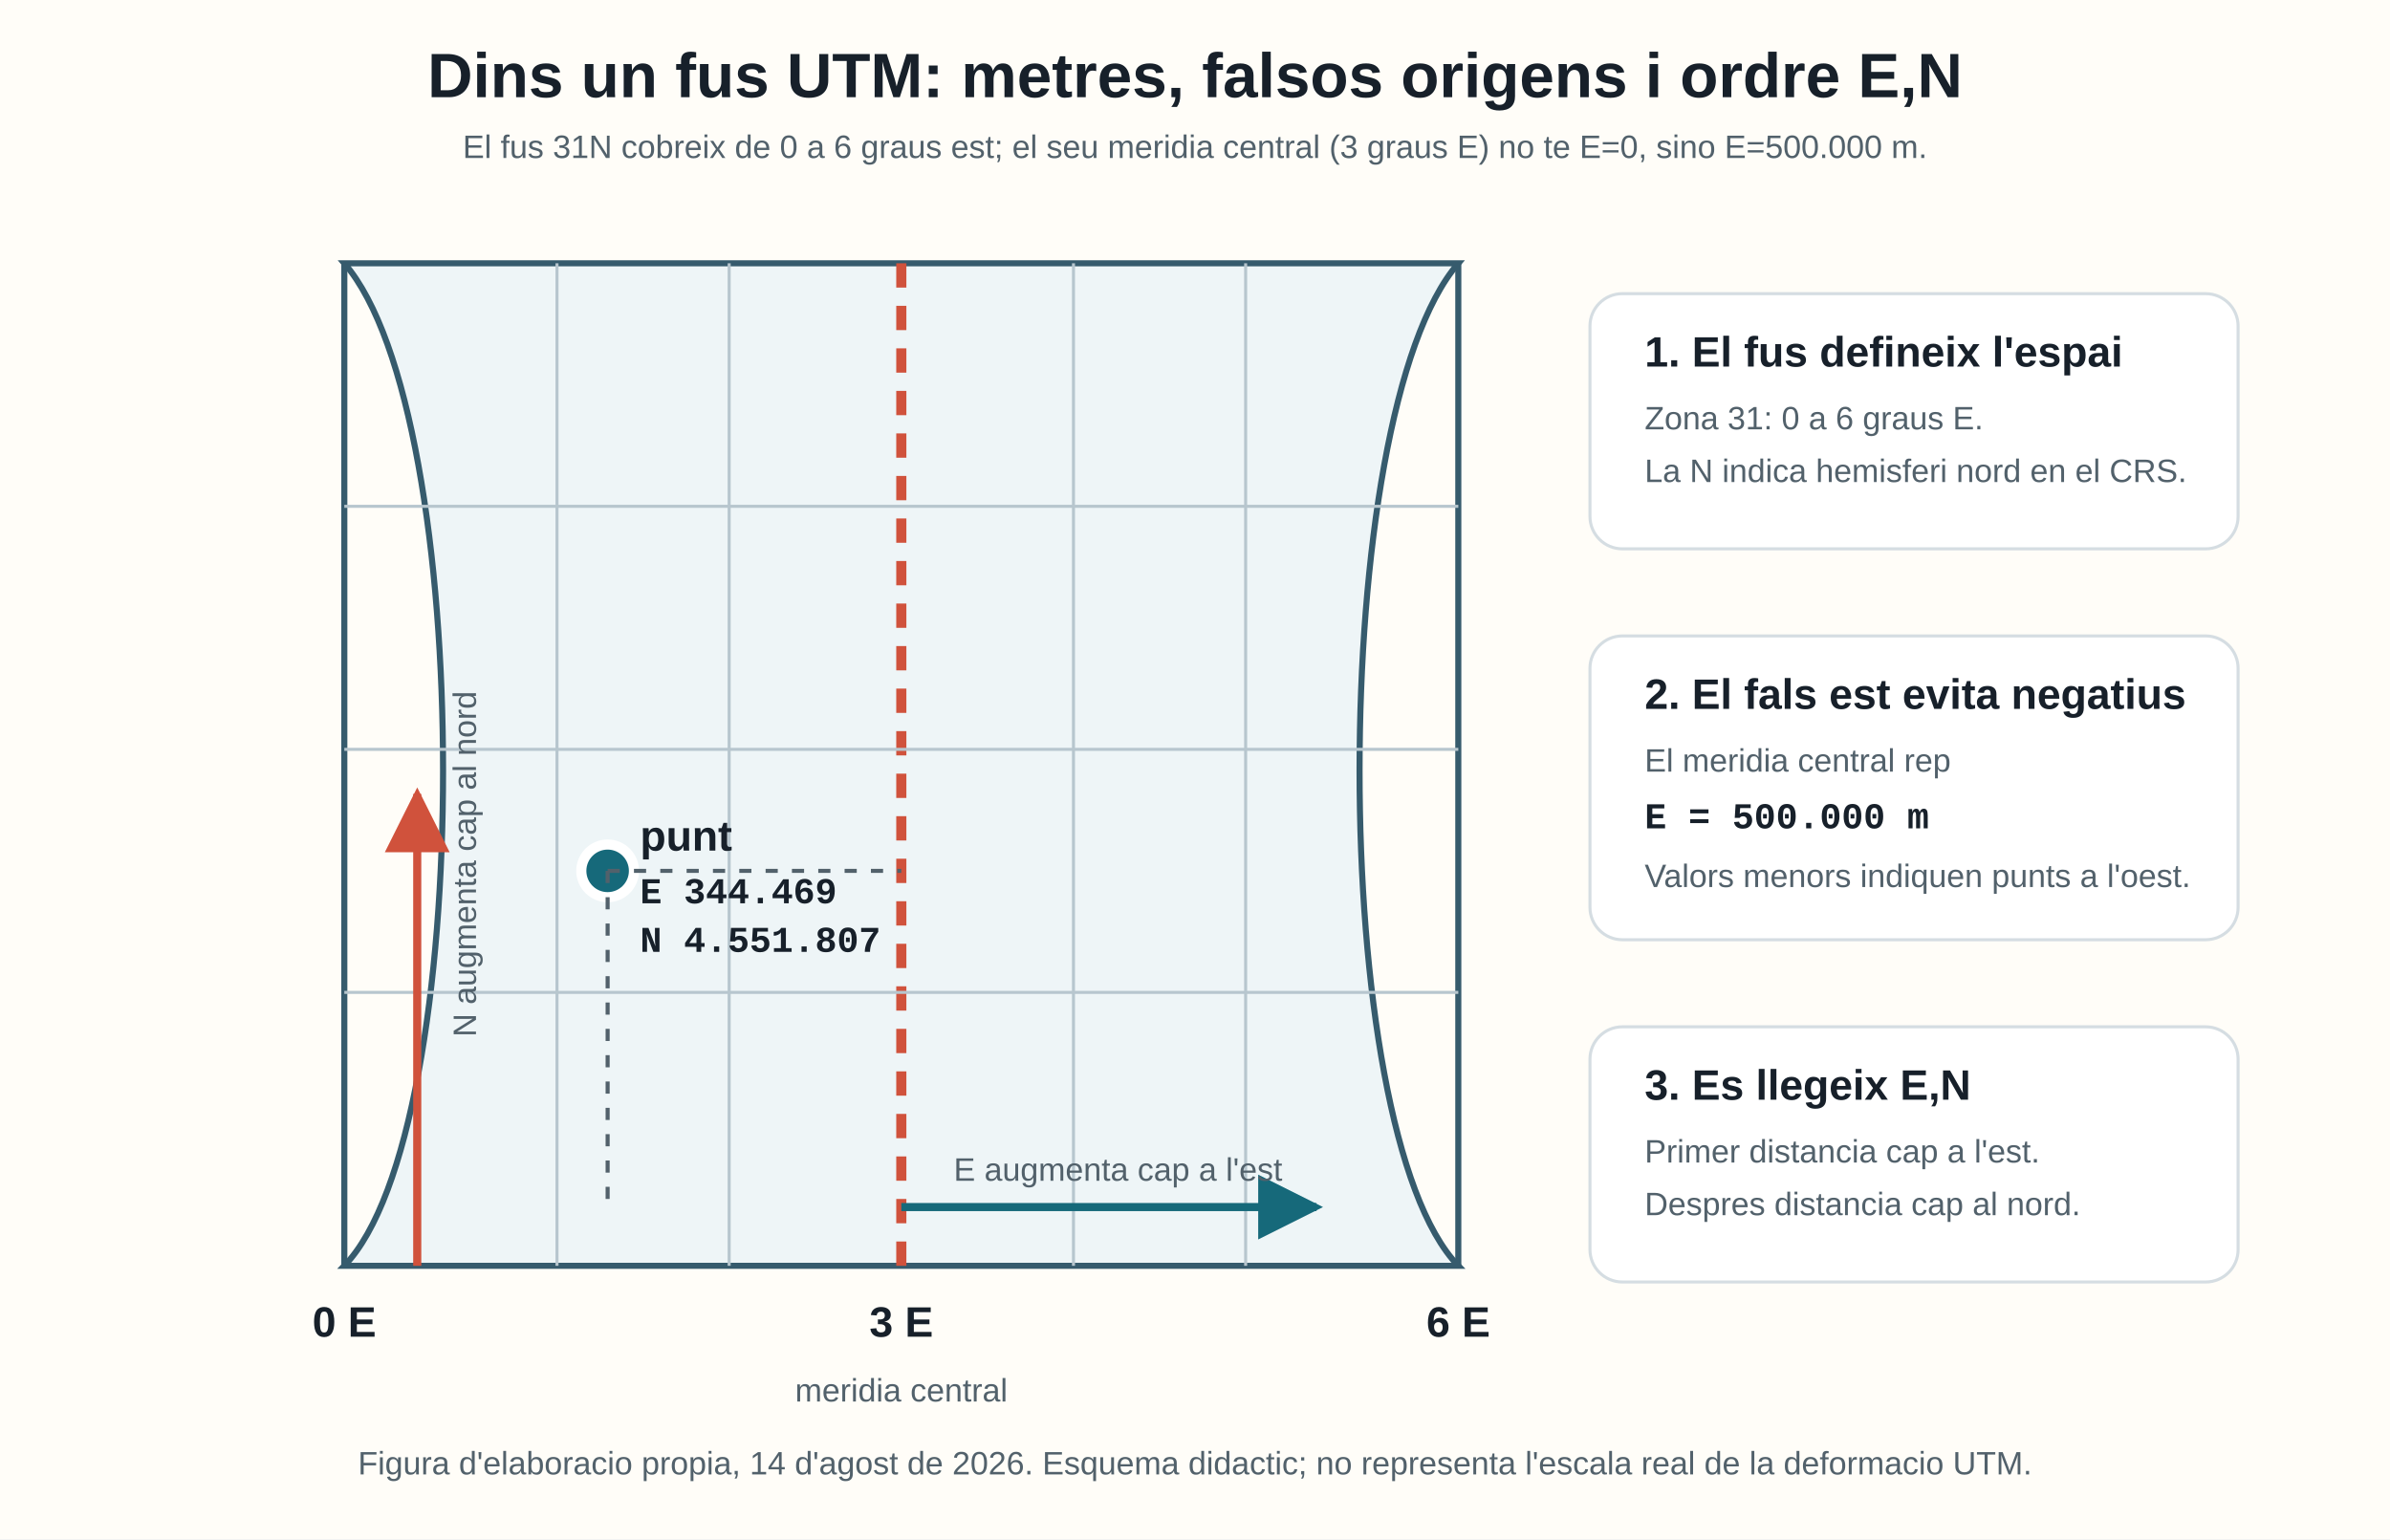
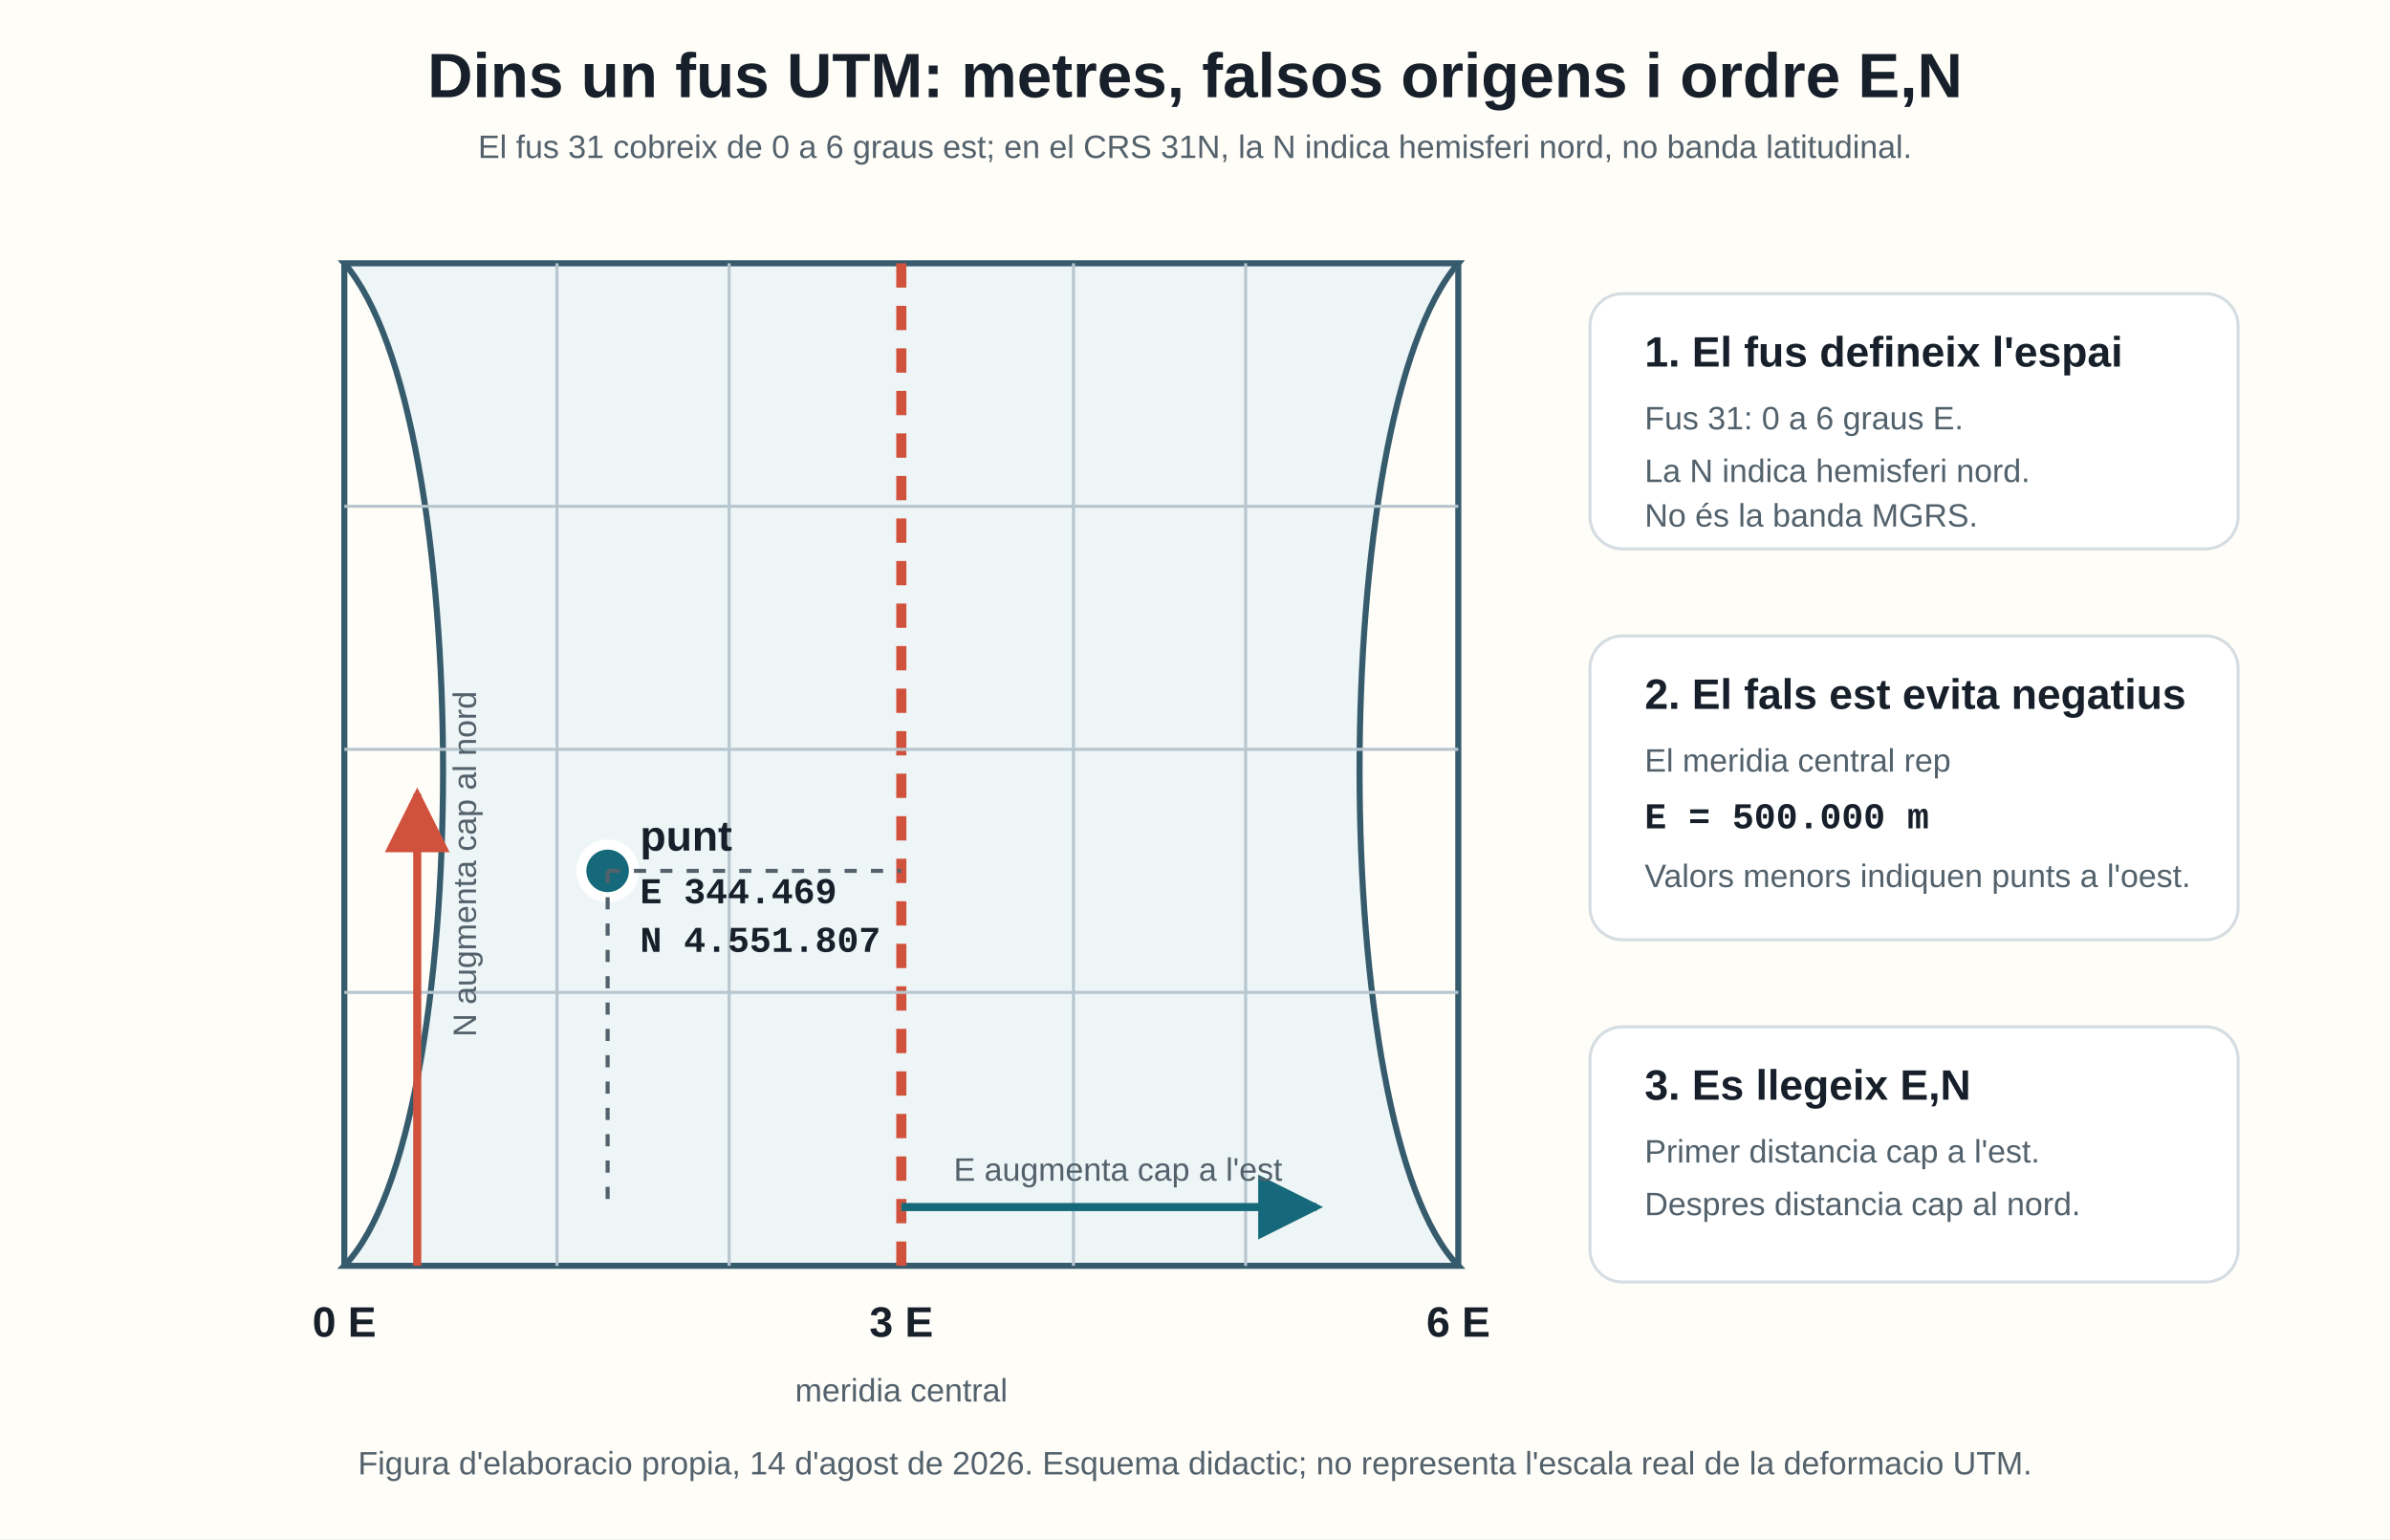
<svg xmlns="http://www.w3.org/2000/svg" width="1180" height="760" viewBox="0 0 1180 760" role="img" aria-labelledby="title desc">
  <defs>
    <style>
      .bg { fill: #fffdf8; }
      .zone { fill: #eef5f7; stroke: #365b6d; stroke-width: 3; }
      .central { stroke: #d0523c; stroke-width: 5; stroke-dasharray: 12 9; }
      .grid { stroke: #b7c6ce; stroke-width: 1.5; }
      .axis { stroke: #16697a; stroke-width: 4; marker-end: url(#arrowBlue); }
      .axisRed { stroke: #d0523c; stroke-width: 4; marker-end: url(#arrowRed); }
      .guide { stroke: #52616b; stroke-width: 2; stroke-dasharray: 6 7; }
      .label { font: 700 21px Arial, 'Liberation Sans', sans-serif; fill: #17202a; }
      .title { font: 700 31px Arial, 'Liberation Sans', sans-serif; fill: #17202a; }
      .small { font: 16px Arial, 'Liberation Sans', sans-serif; fill: #52616b; }
      .mono { font: 700 18px 'Liberation Mono', Consolas, monospace; fill: #17202a; }
      .panel { fill: #ffffff; stroke: #d5dde2; stroke-width: 1.5; rx: 16; }
    </style>
    <marker id="arrowBlue" viewBox="0 0 10 10" refX="9" refY="5" markerWidth="8" markerHeight="8" orient="auto">
      <path d="M0,0 L10,5 L0,10 z" fill="#16697a" />
    </marker>
    <marker id="arrowRed" viewBox="0 0 10 10" refX="9" refY="5" markerWidth="8" markerHeight="8" orient="auto">
      <path d="M0,0 L10,5 L0,10 z" fill="#d0523c" />
    </marker>
  </defs>
  <rect class="bg" width="1180" height="760" />
  <text x="590" y="48" text-anchor="middle" class="title">Dins un fus UTM: metres, falsos origens i ordre E,N</text>
-   <text x="590" y="78" text-anchor="middle" class="small">El fus 31N cobreix de 0 a 6 graus est; el seu meridia central (3 graus E) no te E=0, sino E=500.000 m.</text>
+   <text x="590" y="78" text-anchor="middle" class="small">El fus 31 cobreix de 0 a 6 graus est; en el CRS 31N, la N indica hemisferi nord, no banda latitudinal.</text>
  <path d="M170 130 C235 205,235 558,170 625 L720 625 C655 558,655 205,720 130 Z" class="zone" />
  <line x1="170" y1="130" x2="170" y2="625" stroke="#365b6d" stroke-width="3" />
  <line x1="720" y1="130" x2="720" y2="625" stroke="#365b6d" stroke-width="3" />
  <line x1="445" y1="130" x2="445" y2="625" class="central" />
  <line x1="275" y1="130" x2="275" y2="625" class="grid" />
  <line x1="360" y1="130" x2="360" y2="625" class="grid" />
  <line x1="530" y1="130" x2="530" y2="625" class="grid" />
  <line x1="615" y1="130" x2="615" y2="625" class="grid" />
  <line x1="170" y1="250" x2="720" y2="250" class="grid" />
  <line x1="170" y1="370" x2="720" y2="370" class="grid" />
  <line x1="170" y1="490" x2="720" y2="490" class="grid" />
  <text x="170" y="660" text-anchor="middle" class="label">0 E</text>
  <text x="445" y="660" text-anchor="middle" class="label">3 E</text>
  <text x="720" y="660" text-anchor="middle" class="label">6 E</text>
  <text x="445" y="692" text-anchor="middle" class="small">meridia central</text>
  <line x1="445" y1="596" x2="650" y2="596" class="axis" />
  <text x="552" y="583" text-anchor="middle" class="small">E augmenta cap a l'est</text>
  <line x1="206" y1="625" x2="206" y2="392" class="axisRed" />
  <text x="235" y="512" class="small" transform="rotate(-90 235 512)">N augmenta cap al nord</text>
  <circle cx="300" cy="430" r="13" fill="#16697a" stroke="#ffffff" stroke-width="5" />
  <line x1="300" y1="430" x2="300" y2="596" class="guide" />
  <line x1="300" y1="430" x2="445" y2="430" class="guide" />
  <text x="316" y="420" class="label">punt</text>
  <text x="316" y="446" class="mono">E 344.469</text>
  <text x="316" y="470" class="mono">N 4.551.807</text>
  <rect x="785" y="145" width="320" height="126" class="panel" />
  <text x="812" y="181" class="label">1. El fus defineix l'espai</text>
-   <text x="812" y="212" class="small">Zona 31: 0 a 6 graus E.</text>
-   <text x="812" y="238" class="small">La N indica hemisferi nord en el CRS.</text>
+   <text x="812" y="212" class="small">Fus 31: 0 a 6 graus E.</text>
+   <text x="812" y="238" class="small">La N indica hemisferi nord.</text>
+   <text x="812" y="260" class="small">No és la banda MGRS.</text>
  <rect x="785" y="314" width="320" height="150" class="panel" />
  <text x="812" y="350" class="label">2. El fals est evita negatius</text>
  <text x="812" y="381" class="small">El meridia central rep</text>
  <text x="812" y="409" class="mono">E = 500.000 m</text>
  <text x="812" y="438" class="small">Valors menors indiquen punts a l'oest.</text>
  <rect x="785" y="507" width="320" height="126" class="panel" />
  <text x="812" y="543" class="label">3. Es llegeix E,N</text>
  <text x="812" y="574" class="small">Primer distancia cap a l'est.</text>
  <text x="812" y="600" class="small">Despres distancia cap al nord.</text>
  <text x="590" y="728" text-anchor="middle" class="small">Figura d'elaboracio propia, 14 d'agost de 2026. Esquema didactic; no representa l'escala real de la deformacio UTM.</text>
</svg>
